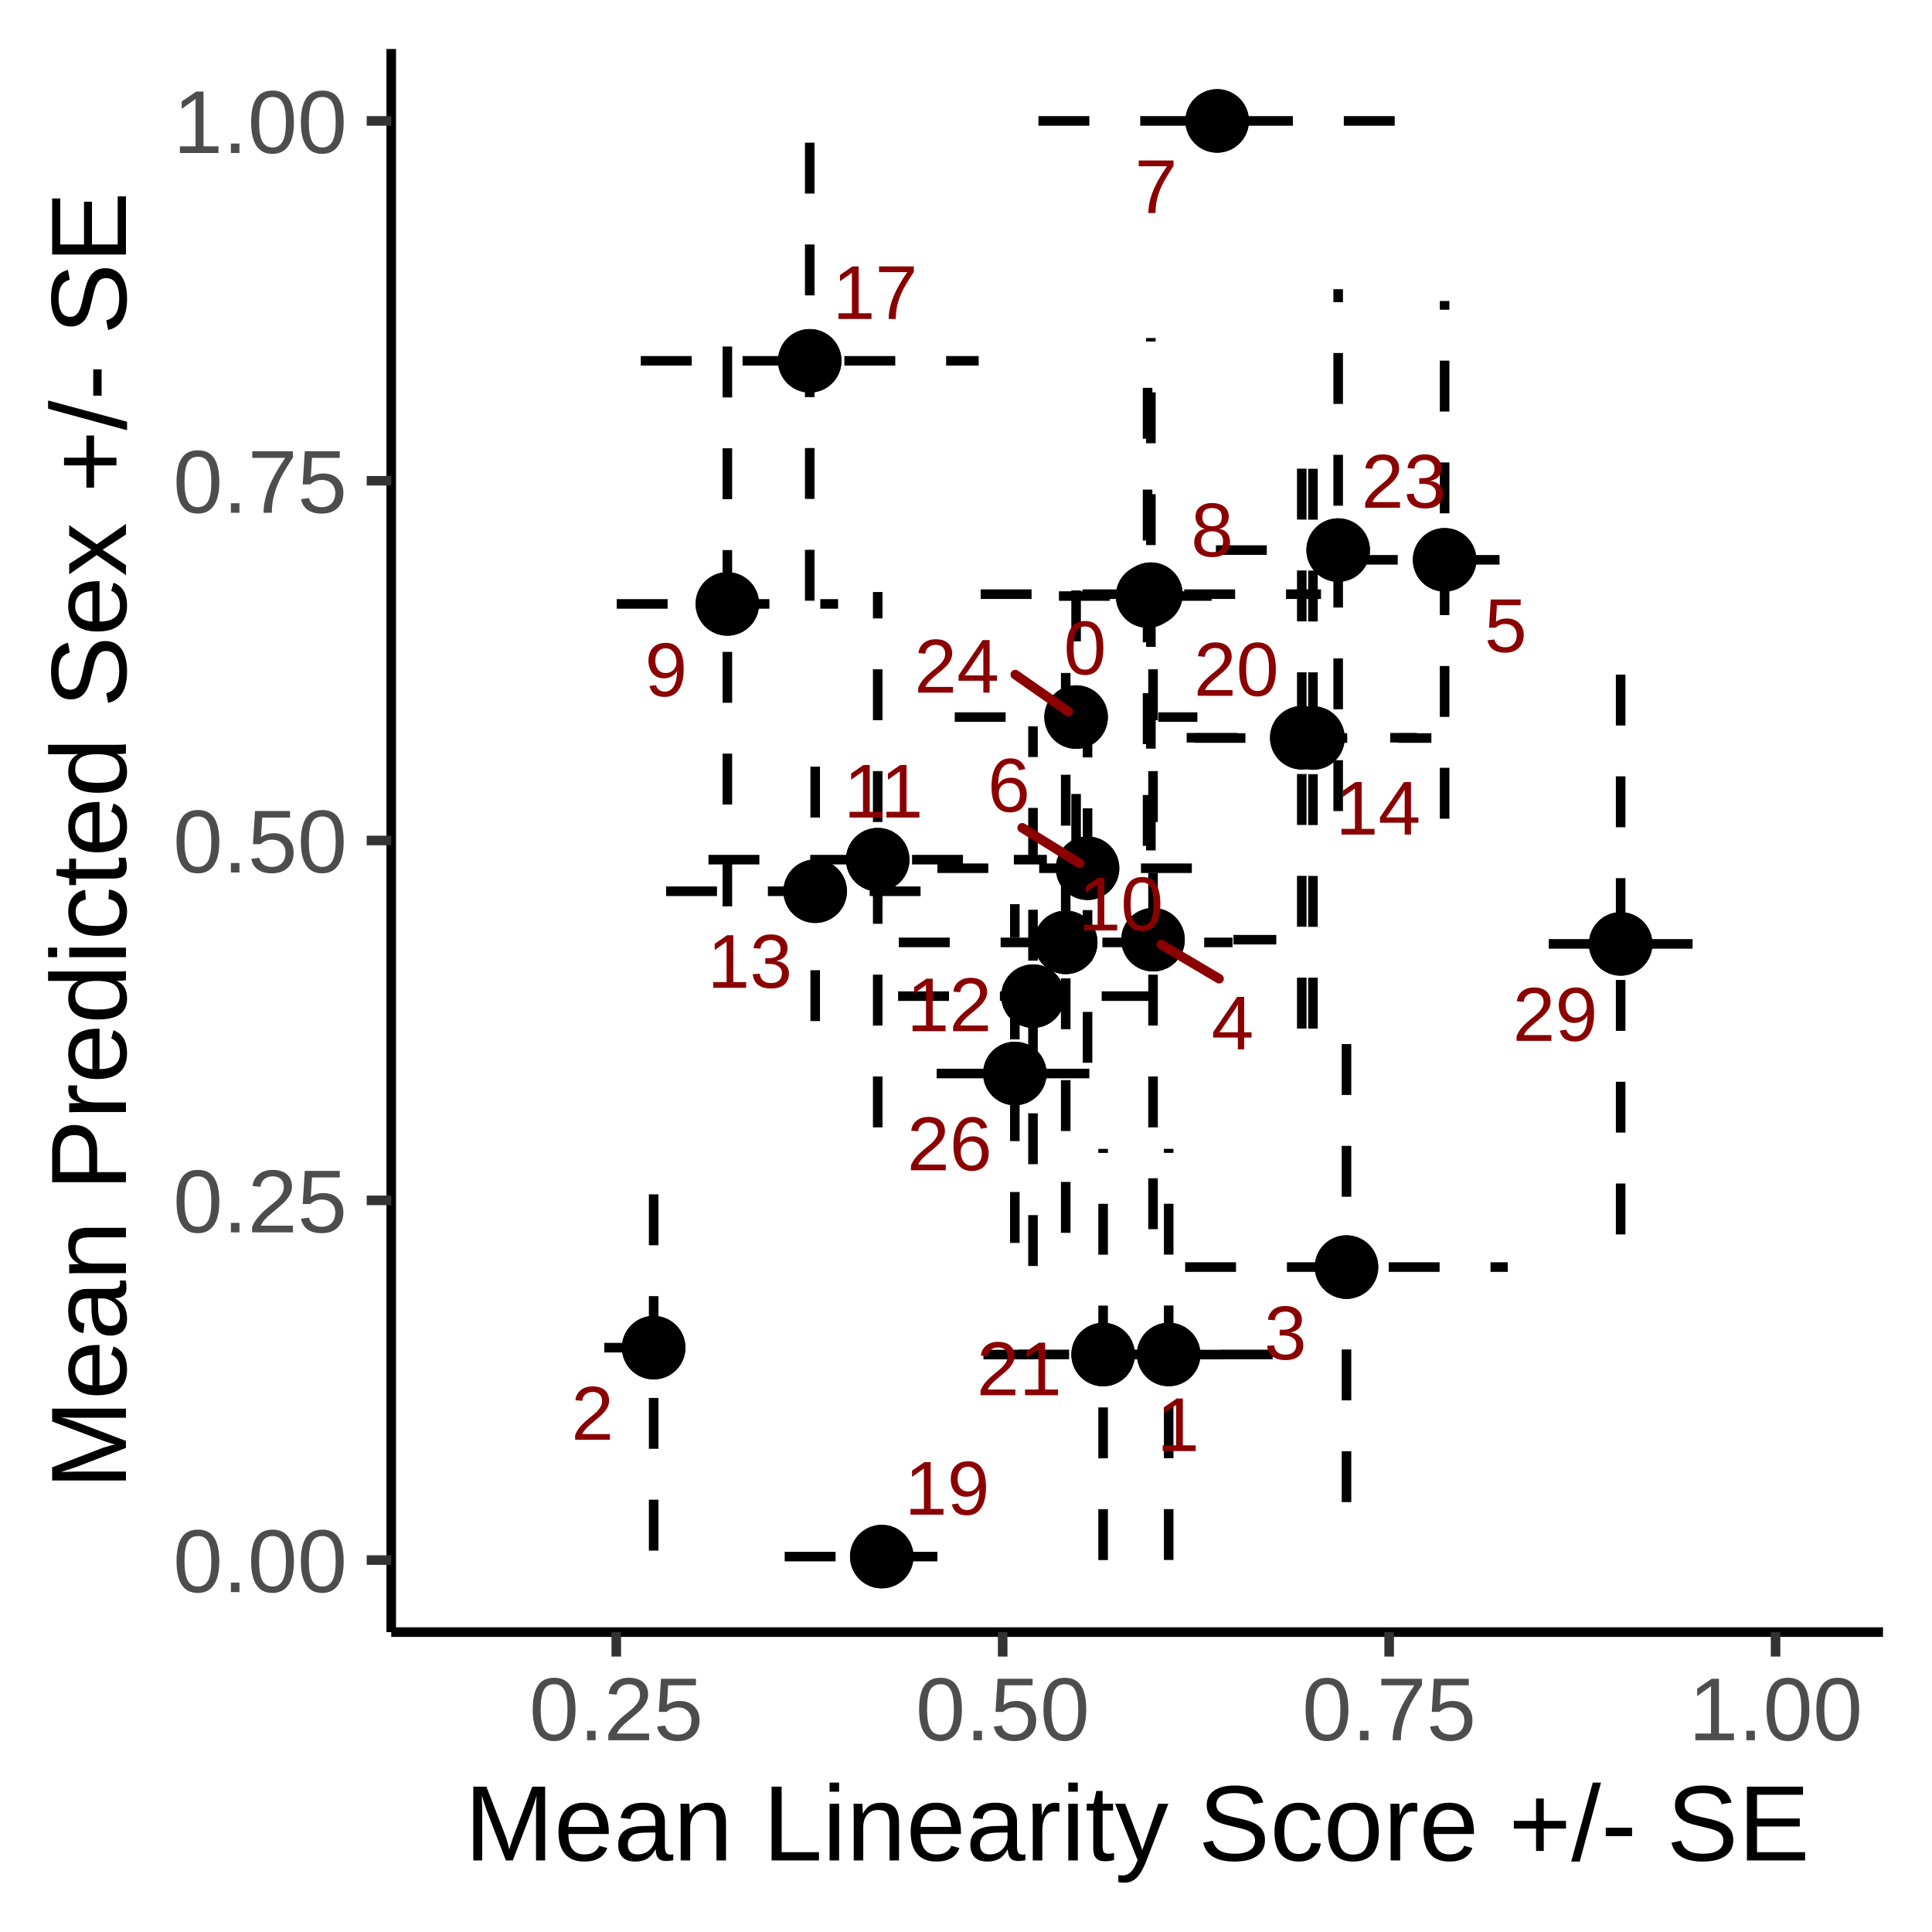
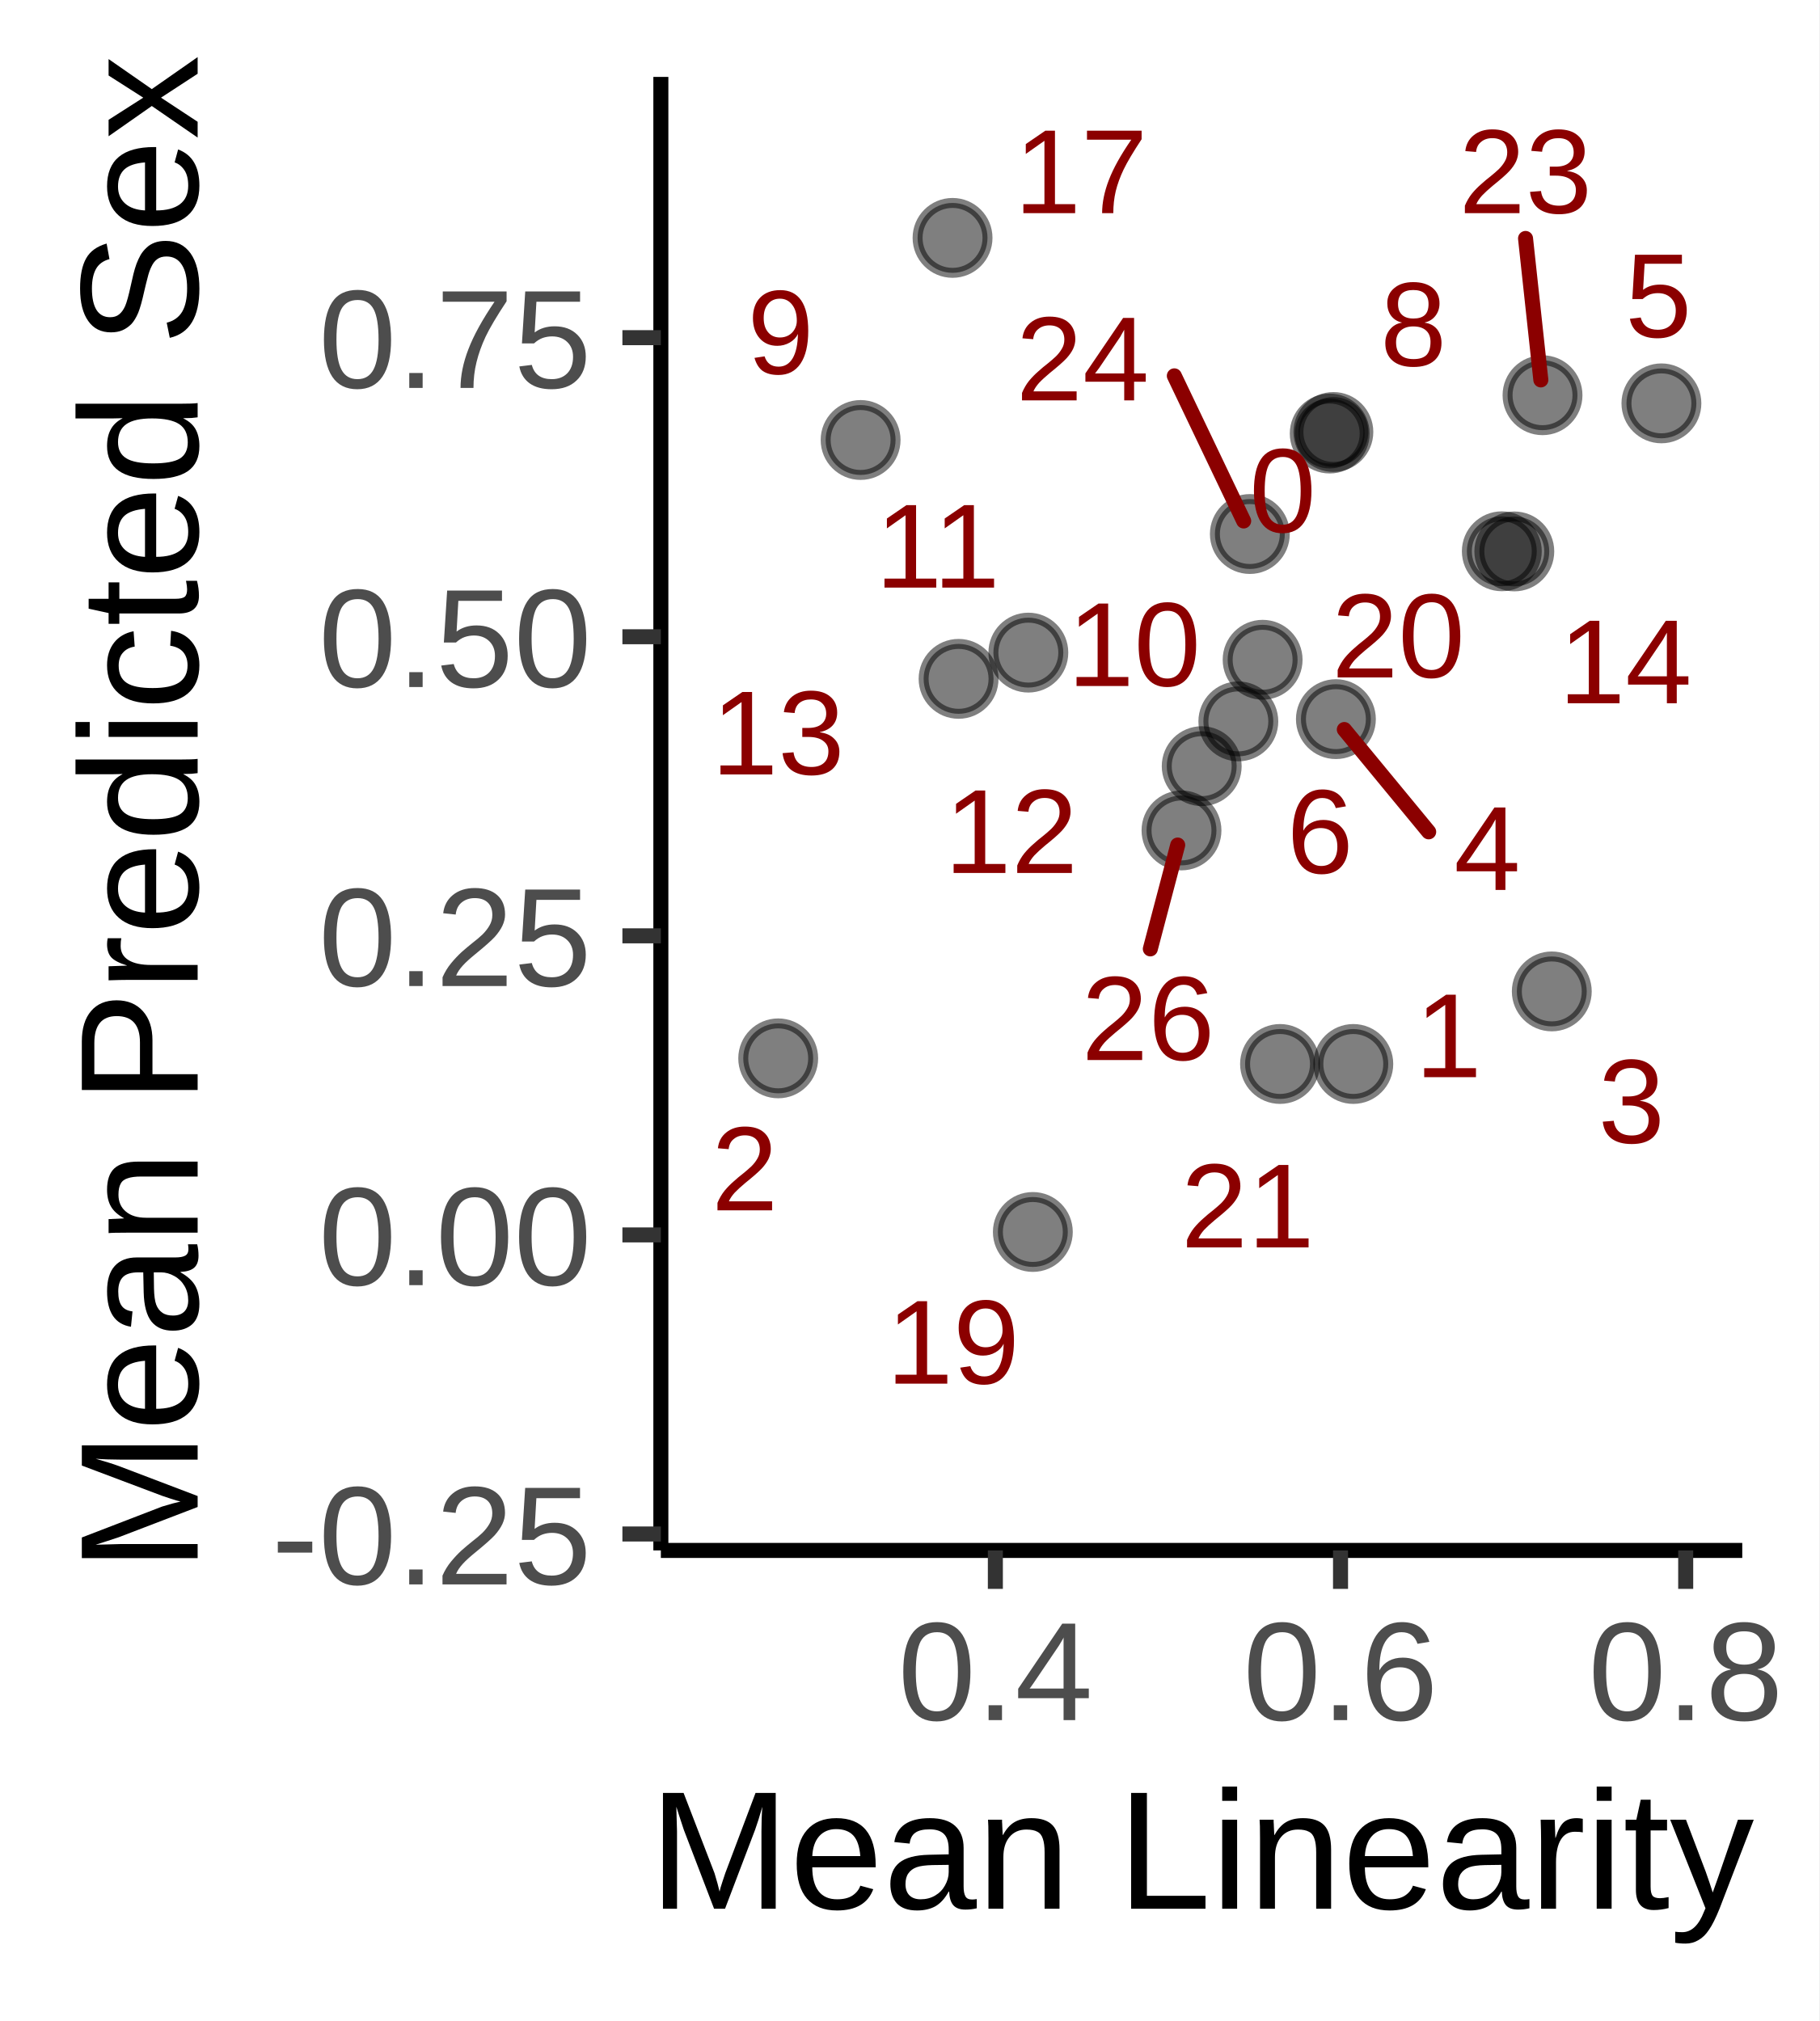
- <svg xmlns="http://www.w3.org/2000/svg" class="svglite" width="216.00pt" height="216.00pt" viewBox="0 0 216.00 216.00">
+ <svg xmlns="http://www.w3.org/2000/svg" class="svglite" width="129.60pt" height="144.00pt" viewBox="0 0 129.60 144.00">
  <defs>
    <style type="text/css">
    .svglite line, .svglite polyline, .svglite polygon, .svglite path, .svglite rect, .svglite circle {
      fill: none;
      stroke: #000000;
      stroke-linecap: round;
      stroke-linejoin: round;
      stroke-miterlimit: 10.00;
    }
    .svglite text {
      white-space: pre;
    }
  </style>
  </defs>
  <rect width="100%" height="100%" style="stroke: none; fill: #FFFFFF;" />
  <defs>
-     <clipPath id="cpMC4wMHwyMTYuMDB8MC4wMHwyMTYuMDA=">
-       <rect x="0.00" y="0.00" width="216.00" height="216.00" />
+     <clipPath id="cpMC4wMHwxMjkuNjB8MC4wMHwxNDQuMDA=">
+       <rect x="0.00" y="0.00" width="129.60" height="144.00" />
    </clipPath>
  </defs>
-   <g clip-path="url(#cpMC4wMHwyMTYuMDB8MC4wMHwyMTYuMDA=)">
-     <rect x="0.00" y="0.00" width="216.00" height="216.00" style="stroke-width: 1.07; stroke: #FFFFFF; fill: #FFFFFF;" />
+   <g clip-path="url(#cpMC4wMHwxMjkuNjB8MC4wMHwxNDQuMDA=)">
+     <rect x="0.00" y="0.00" width="129.60" height="144.00" style="stroke-width: 1.07; stroke: #FFFFFF; fill: #FFFFFF;" />
  </g>
  <defs>
-     <clipPath id="cpNDMuNzR8MjEwLjUyfDUuNDh8MTgyLjQ3">
-       <rect x="43.74" y="5.48" width="166.78" height="176.99" />
+     <clipPath id="cpNDcuMDh8MTI0LjEyfDUuNDh8MTEwLjQ3">
+       <rect x="47.08" y="5.48" width="77.04" height="104.99" />
    </clipPath>
  </defs>
-   <g clip-path="url(#cpNDMuNzR8MjEwLjUyfDUuNDh8MTgyLjQ3)">
-     <rect x="43.74" y="5.48" width="166.78" height="176.99" style="stroke-width: 1.07; stroke: none; fill: #FFFFFF;" />
-     <line x1="128.30" y1="94.57" x2="128.30" y2="38.72" style="stroke-width: 1.07; stroke-dasharray: 5.69,5.69; stroke-linecap: butt;" />
-     <line x1="130.66" y1="174.41" x2="130.66" y2="128.44" style="stroke-width: 1.07; stroke-dasharray: 5.69,5.69; stroke-linecap: butt;" />
-     <line x1="73.08" y1="173.36" x2="73.08" y2="127.97" style="stroke-width: 1.07; stroke-dasharray: 5.69,5.69; stroke-linecap: butt;" />
-     <line x1="150.54" y1="167.94" x2="150.54" y2="115.38" style="stroke-width: 1.07; stroke-dasharray: 5.69,5.69; stroke-linecap: butt;" />
-     <line x1="128.91" y1="137.42" x2="128.91" y2="72.70" style="stroke-width: 1.07; stroke-dasharray: 5.69,5.69; stroke-linecap: butt;" />
-     <line x1="161.51" y1="91.53" x2="161.51" y2="33.65" style="stroke-width: 1.07; stroke-dasharray: 5.69,5.69; stroke-linecap: butt;" />
-     <line x1="121.59" y1="118.82" x2="121.59" y2="75.33" style="stroke-width: 1.07; stroke-dasharray: 5.69,5.69; stroke-linecap: butt;" />
-     <line x1="136.08" y1="13.52" x2="136.08" y2="13.52" style="stroke-width: 1.07; stroke-dasharray: 5.69,5.69; stroke-linecap: butt;" />
-     <line x1="128.67" y1="95.08" x2="128.67" y2="37.79" style="stroke-width: 1.07; stroke-dasharray: 5.69,5.69; stroke-linecap: butt;" />
-     <line x1="81.32" y1="101.33" x2="81.32" y2="33.72" style="stroke-width: 1.07; stroke-dasharray: 5.69,5.69; stroke-linecap: butt;" />
-     <line x1="119.15" y1="137.83" x2="119.15" y2="72.89" style="stroke-width: 1.07; stroke-dasharray: 5.69,5.69; stroke-linecap: butt;" />
-     <line x1="98.13" y1="126.04" x2="98.13" y2="66.19" style="stroke-width: 1.07; stroke-dasharray: 5.69,5.69; stroke-linecap: butt;" />
-     <line x1="115.49" y1="141.54" x2="115.49" y2="81.20" style="stroke-width: 1.07; stroke-dasharray: 5.69,5.69; stroke-linecap: butt;" />
-     <line x1="91.14" y1="114.16" x2="91.14" y2="85.12" style="stroke-width: 1.07; stroke-dasharray: 5.69,5.69; stroke-linecap: butt;" />
-     <line x1="146.79" y1="115.00" x2="146.79" y2="50.01" style="stroke-width: 1.07; stroke-dasharray: 5.69,5.69; stroke-linecap: butt;" />
-     <line x1="90.53" y1="67.16" x2="90.53" y2="13.52" style="stroke-width: 1.07; stroke-dasharray: 5.69,5.69; stroke-linecap: butt;" />
-     <line x1="98.58" y1="174.22" x2="98.58" y2="173.83" style="stroke-width: 1.07; stroke-dasharray: 5.69,5.69; stroke-linecap: butt;" />
-     <line x1="145.54" y1="114.99" x2="145.54" y2="49.97" style="stroke-width: 1.07; stroke-dasharray: 5.69,5.69; stroke-linecap: butt;" />
-     <line x1="123.33" y1="174.42" x2="123.33" y2="128.45" style="stroke-width: 1.07; stroke-dasharray: 5.69,5.69; stroke-linecap: butt;" />
-     <line x1="149.61" y1="90.68" x2="149.61" y2="32.33" style="stroke-width: 1.07; stroke-dasharray: 5.69,5.69; stroke-linecap: butt;" />
-     <line x1="120.31" y1="94.46" x2="120.31" y2="65.88" style="stroke-width: 1.07; stroke-dasharray: 5.69,5.69; stroke-linecap: butt;" />
-     <line x1="113.46" y1="138.96" x2="113.46" y2="101.09" style="stroke-width: 1.07; stroke-dasharray: 5.69,5.69; stroke-linecap: butt;" />
-     <line x1="181.19" y1="138.01" x2="181.19" y2="73.06" style="stroke-width: 1.07; stroke-dasharray: 5.69,5.69; stroke-linecap: butt;" />
-     <circle cx="128.30" cy="66.64" r="2.84" style="stroke-width: 1.42; fill: #000000;" />
-     <circle cx="130.66" cy="151.43" r="2.84" style="stroke-width: 1.42; fill: #000000;" />
-     <circle cx="73.08" cy="150.67" r="2.84" style="stroke-width: 1.42; fill: #000000;" />
-     <circle cx="150.54" cy="141.66" r="2.84" style="stroke-width: 1.42; fill: #000000;" />
-     <circle cx="128.91" cy="105.06" r="2.84" style="stroke-width: 1.42; fill: #000000;" />
-     <circle cx="161.51" cy="62.59" r="2.84" style="stroke-width: 1.42; fill: #000000;" />
-     <circle cx="121.59" cy="97.07" r="2.84" style="stroke-width: 1.42; fill: #000000;" />
-     <circle cx="136.08" cy="13.52" r="2.84" style="stroke-width: 1.42; fill: #000000;" />
-     <circle cx="128.67" cy="66.43" r="2.84" style="stroke-width: 1.42; fill: #000000;" />
-     <circle cx="81.32" cy="67.52" r="2.84" style="stroke-width: 1.42; fill: #000000;" />
-     <circle cx="119.15" cy="105.36" r="2.84" style="stroke-width: 1.42; fill: #000000;" />
-     <circle cx="98.13" cy="96.11" r="2.84" style="stroke-width: 1.42; fill: #000000;" />
-     <circle cx="115.49" cy="111.37" r="2.84" style="stroke-width: 1.42; fill: #000000;" />
-     <circle cx="91.14" cy="99.64" r="2.84" style="stroke-width: 1.42; fill: #000000;" />
-     <circle cx="146.79" cy="82.51" r="2.84" style="stroke-width: 1.42; fill: #000000;" />
-     <circle cx="90.53" cy="40.34" r="2.84" style="stroke-width: 1.42; fill: #000000;" />
-     <circle cx="98.58" cy="174.03" r="2.84" style="stroke-width: 1.42; fill: #000000;" />
-     <circle cx="145.54" cy="82.48" r="2.84" style="stroke-width: 1.42; fill: #000000;" />
-     <circle cx="123.33" cy="151.44" r="2.84" style="stroke-width: 1.42; fill: #000000;" />
-     <circle cx="149.61" cy="61.50" r="2.84" style="stroke-width: 1.42; fill: #000000;" />
-     <circle cx="120.31" cy="80.17" r="2.84" style="stroke-width: 1.42; fill: #000000;" />
-     <circle cx="113.46" cy="120.02" r="2.84" style="stroke-width: 1.42; fill: #000000;" />
-     <circle cx="181.19" cy="105.53" r="2.84" style="stroke-width: 1.42; fill: #000000;" />
-     <line x1="118.39" y1="66.64" x2="138.22" y2="66.64" style="stroke-width: 1.07; stroke-dasharray: 5.69,5.69; stroke-linecap: butt;" />
-     <line x1="113.84" y1="151.43" x2="147.48" y2="151.43" style="stroke-width: 1.07; stroke-dasharray: 5.69,5.69; stroke-linecap: butt;" />
-     <line x1="67.56" y1="150.67" x2="78.60" y2="150.67" style="stroke-width: 1.07; stroke-dasharray: 5.69,5.69; stroke-linecap: butt;" />
-     <line x1="132.50" y1="141.66" x2="168.57" y2="141.66" style="stroke-width: 1.07; stroke-dasharray: 5.69,5.69; stroke-linecap: butt;" />
-     <line x1="115.14" y1="105.06" x2="142.69" y2="105.06" style="stroke-width: 1.07; stroke-dasharray: 5.69,5.69; stroke-linecap: butt;" />
-     <line x1="150.58" y1="62.59" x2="172.44" y2="62.59" style="stroke-width: 1.07; stroke-dasharray: 5.69,5.69; stroke-linecap: butt;" />
-     <line x1="104.80" y1="97.07" x2="138.37" y2="97.07" style="stroke-width: 1.07; stroke-dasharray: 5.69,5.69; stroke-linecap: butt;" />
-     <line x1="116.10" y1="13.52" x2="156.05" y2="13.52" style="stroke-width: 1.07; stroke-dasharray: 5.69,5.69; stroke-linecap: butt;" />
-     <line x1="109.64" y1="66.43" x2="147.69" y2="66.43" style="stroke-width: 1.07; stroke-dasharray: 5.69,5.69; stroke-linecap: butt;" />
-     <line x1="68.95" y1="67.52" x2="93.70" y2="67.52" style="stroke-width: 1.07; stroke-dasharray: 5.69,5.69; stroke-linecap: butt;" />
-     <line x1="100.49" y1="105.36" x2="137.80" y2="105.36" style="stroke-width: 1.07; stroke-dasharray: 5.69,5.69; stroke-linecap: butt;" />
-     <line x1="79.21" y1="96.11" x2="117.04" y2="96.11" style="stroke-width: 1.07; stroke-dasharray: 5.69,5.69; stroke-linecap: butt;" />
-     <line x1="100.41" y1="111.37" x2="130.57" y2="111.37" style="stroke-width: 1.07; stroke-dasharray: 5.69,5.69; stroke-linecap: butt;" />
-     <line x1="74.47" y1="99.64" x2="107.81" y2="99.64" style="stroke-width: 1.07; stroke-dasharray: 5.69,5.69; stroke-linecap: butt;" />
-     <line x1="133.55" y1="82.51" x2="160.03" y2="82.51" style="stroke-width: 1.07; stroke-dasharray: 5.69,5.69; stroke-linecap: butt;" />
-     <line x1="71.64" y1="40.34" x2="109.42" y2="40.34" style="stroke-width: 1.07; stroke-dasharray: 5.69,5.69; stroke-linecap: butt;" />
-     <line x1="87.73" y1="174.03" x2="109.42" y2="174.03" style="stroke-width: 1.07; stroke-dasharray: 5.69,5.69; stroke-linecap: butt;" />
-     <line x1="132.67" y1="82.48" x2="158.41" y2="82.48" style="stroke-width: 1.07; stroke-dasharray: 5.69,5.69; stroke-linecap: butt;" />
-     <line x1="109.95" y1="151.44" x2="136.71" y2="151.44" style="stroke-width: 1.07; stroke-dasharray: 5.69,5.69; stroke-linecap: butt;" />
-     <line x1="135.94" y1="61.50" x2="163.28" y2="61.50" style="stroke-width: 1.07; stroke-dasharray: 5.69,5.69; stroke-linecap: butt;" />
-     <line x1="106.74" y1="80.17" x2="133.87" y2="80.17" style="stroke-width: 1.07; stroke-dasharray: 5.69,5.69; stroke-linecap: butt;" />
-     <line x1="104.72" y1="120.02" x2="122.20" y2="120.02" style="stroke-width: 1.07; stroke-dasharray: 5.69,5.69; stroke-linecap: butt;" />
-     <line x1="173.15" y1="105.53" x2="189.23" y2="105.53" style="stroke-width: 1.07; stroke-dasharray: 5.69,5.69; stroke-linecap: butt;" />
-     <circle cx="128.30" cy="66.64" r="2.84" style="stroke-width: 1.42; fill: #000000;" />
-     <circle cx="130.66" cy="151.43" r="2.84" style="stroke-width: 1.42; fill: #000000;" />
-     <circle cx="73.08" cy="150.67" r="2.84" style="stroke-width: 1.42; fill: #000000;" />
-     <circle cx="150.54" cy="141.66" r="2.84" style="stroke-width: 1.42; fill: #000000;" />
-     <circle cx="128.91" cy="105.06" r="2.84" style="stroke-width: 1.42; fill: #000000;" />
-     <circle cx="161.51" cy="62.59" r="2.84" style="stroke-width: 1.42; fill: #000000;" />
-     <circle cx="121.59" cy="97.07" r="2.84" style="stroke-width: 1.42; fill: #000000;" />
-     <circle cx="136.08" cy="13.52" r="2.84" style="stroke-width: 1.42; fill: #000000;" />
-     <circle cx="128.67" cy="66.43" r="2.84" style="stroke-width: 1.42; fill: #000000;" />
-     <circle cx="81.32" cy="67.52" r="2.84" style="stroke-width: 1.42; fill: #000000;" />
-     <circle cx="119.15" cy="105.36" r="2.84" style="stroke-width: 1.42; fill: #000000;" />
-     <circle cx="98.13" cy="96.11" r="2.84" style="stroke-width: 1.42; fill: #000000;" />
-     <circle cx="115.49" cy="111.37" r="2.84" style="stroke-width: 1.42; fill: #000000;" />
-     <circle cx="91.14" cy="99.64" r="2.84" style="stroke-width: 1.42; fill: #000000;" />
-     <circle cx="146.79" cy="82.51" r="2.84" style="stroke-width: 1.42; fill: #000000;" />
-     <circle cx="90.53" cy="40.34" r="2.84" style="stroke-width: 1.42; fill: #000000;" />
-     <circle cx="98.58" cy="174.03" r="2.84" style="stroke-width: 1.42; fill: #000000;" />
-     <circle cx="145.54" cy="82.48" r="2.84" style="stroke-width: 1.42; fill: #000000;" />
-     <circle cx="123.33" cy="151.44" r="2.84" style="stroke-width: 1.42; fill: #000000;" />
-     <circle cx="149.61" cy="61.50" r="2.84" style="stroke-width: 1.42; fill: #000000;" />
-     <circle cx="120.31" cy="80.17" r="2.84" style="stroke-width: 1.42; fill: #000000;" />
-     <circle cx="113.46" cy="120.02" r="2.84" style="stroke-width: 1.42; fill: #000000;" />
-     <circle cx="181.19" cy="105.53" r="2.84" style="stroke-width: 1.42; fill: #000000;" />
-     <line x1="136.29" y1="109.42" x2="129.83" y2="105.60" style="stroke-width: 1.07; stroke: #8B0000;" />
-     <line x1="114.28" y1="92.55" x2="120.69" y2="96.52" style="stroke-width: 1.07; stroke: #8B0000;" />
-     <line x1="113.51" y1="75.42" x2="119.44" y2="79.56" style="stroke-width: 1.07; stroke: #8B0000;" />
-     <text x="121.31" y="75.40" text-anchor="middle" style="font-size: 8.54px;fill: #8B0000; font-family: &quot;Arial&quot;;" textLength="4.74px" lengthAdjust="spacingAndGlyphs">0</text>
-     <text x="131.71" y="162.23" text-anchor="middle" style="font-size: 8.54px;fill: #8B0000; font-family: &quot;Arial&quot;;" textLength="4.74px" lengthAdjust="spacingAndGlyphs">1</text>
-     <text x="66.24" y="160.97" text-anchor="middle" style="font-size: 8.54px;fill: #8B0000; font-family: &quot;Arial&quot;;" textLength="4.74px" lengthAdjust="spacingAndGlyphs">2</text>
-     <text x="143.71" y="151.98" text-anchor="middle" style="font-size: 8.54px;fill: #8B0000; font-family: &quot;Arial&quot;;" textLength="4.74px" lengthAdjust="spacingAndGlyphs">3</text>
-     <text x="137.80" y="117.33" text-anchor="middle" style="font-size: 8.54px;fill: #8B0000; font-family: &quot;Arial&quot;;" textLength="4.74px" lengthAdjust="spacingAndGlyphs">4</text>
-     <text x="168.34" y="72.90" text-anchor="middle" style="font-size: 8.54px;fill: #8B0000; font-family: &quot;Arial&quot;;" textLength="4.74px" lengthAdjust="spacingAndGlyphs">5</text>
-     <text x="112.79" y="90.75" text-anchor="middle" style="font-size: 8.54px;fill: #8B0000; font-family: &quot;Arial&quot;;" textLength="4.74px" lengthAdjust="spacingAndGlyphs">6</text>
-     <text x="129.25" y="23.82" text-anchor="middle" style="font-size: 8.54px;fill: #8B0000; font-family: &quot;Arial&quot;;" textLength="4.74px" lengthAdjust="spacingAndGlyphs">7</text>
-     <text x="135.52" y="62.21" text-anchor="middle" style="font-size: 8.54px;fill: #8B0000; font-family: &quot;Arial&quot;;" textLength="4.74px" lengthAdjust="spacingAndGlyphs">8</text>
-     <text x="74.47" y="77.84" text-anchor="middle" style="font-size: 8.54px;fill: #8B0000; font-family: &quot;Arial&quot;;" textLength="4.74px" lengthAdjust="spacingAndGlyphs">9</text>
-     <text x="125.31" y="104.02" text-anchor="middle" style="font-size: 8.54px;fill: #8B0000; font-family: &quot;Arial&quot;;" textLength="9.49px" lengthAdjust="spacingAndGlyphs">10</text>
-     <text x="98.76" y="91.40" text-anchor="middle" style="font-size: 8.54px;fill: #8B0000; font-family: &quot;Arial&quot;;" textLength="8.86px" lengthAdjust="spacingAndGlyphs">11</text>
-     <text x="106.12" y="115.29" text-anchor="middle" style="font-size: 8.54px;fill: #8B0000; font-family: &quot;Arial&quot;;" textLength="9.49px" lengthAdjust="spacingAndGlyphs">12</text>
-     <text x="83.83" y="110.44" text-anchor="middle" style="font-size: 8.54px;fill: #8B0000; font-family: &quot;Arial&quot;;" textLength="9.49px" lengthAdjust="spacingAndGlyphs">13</text>
-     <text x="154.08" y="93.31" text-anchor="middle" style="font-size: 8.54px;fill: #8B0000; font-family: &quot;Arial&quot;;" textLength="9.49px" lengthAdjust="spacingAndGlyphs">14</text>
-     <text x="97.84" y="35.66" text-anchor="middle" style="font-size: 8.54px;fill: #8B0000; font-family: &quot;Arial&quot;;" textLength="9.49px" lengthAdjust="spacingAndGlyphs">17</text>
-     <text x="105.89" y="169.34" text-anchor="middle" style="font-size: 8.54px;fill: #8B0000; font-family: &quot;Arial&quot;;" textLength="9.49px" lengthAdjust="spacingAndGlyphs">19</text>
-     <text x="138.22" y="77.79" text-anchor="middle" style="font-size: 8.54px;fill: #8B0000; font-family: &quot;Arial&quot;;" textLength="9.49px" lengthAdjust="spacingAndGlyphs">20</text>
-     <text x="113.94" y="155.99" text-anchor="middle" style="font-size: 8.54px;fill: #8B0000; font-family: &quot;Arial&quot;;" textLength="9.49px" lengthAdjust="spacingAndGlyphs">21</text>
-     <text x="156.94" y="56.77" text-anchor="middle" style="font-size: 8.54px;fill: #8B0000; font-family: &quot;Arial&quot;;" textLength="9.49px" lengthAdjust="spacingAndGlyphs">23</text>
-     <text x="106.97" y="77.44" text-anchor="middle" style="font-size: 8.54px;fill: #8B0000; font-family: &quot;Arial&quot;;" textLength="9.49px" lengthAdjust="spacingAndGlyphs">24</text>
-     <text x="106.16" y="130.84" text-anchor="middle" style="font-size: 8.54px;fill: #8B0000; font-family: &quot;Arial&quot;;" textLength="9.49px" lengthAdjust="spacingAndGlyphs">26</text>
-     <text x="173.87" y="116.37" text-anchor="middle" style="font-size: 8.54px;fill: #8B0000; font-family: &quot;Arial&quot;;" textLength="9.49px" lengthAdjust="spacingAndGlyphs">29</text>
+   <g clip-path="url(#cpNDcuMDh8MTI0LjEyfDUuNDh8MTEwLjQ3)">
+     <rect x="47.08" y="5.48" width="77.04" height="104.99" style="stroke-width: 1.07; stroke: none; fill: #FFFFFF;" />
+     <circle cx="94.73" cy="30.89" r="2.49" style="stroke-width: 0.71; stroke: #000000; stroke-opacity: 0.50; fill: #000000; fill-opacity: 0.50;" />
+     <circle cx="96.41" cy="75.81" r="2.49" style="stroke-width: 0.71; stroke: #000000; stroke-opacity: 0.50; fill: #000000; fill-opacity: 0.50;" />
+     <circle cx="55.44" cy="75.41" r="2.49" style="stroke-width: 0.71; stroke: #000000; stroke-opacity: 0.50; fill: #000000; fill-opacity: 0.50;" />
+     <circle cx="110.55" cy="70.64" r="2.49" style="stroke-width: 0.71; stroke: #000000; stroke-opacity: 0.50; fill: #000000; fill-opacity: 0.50;" />
+     <circle cx="95.17" cy="51.24" r="2.49" style="stroke-width: 0.71; stroke: #000000; stroke-opacity: 0.50; fill: #000000; fill-opacity: 0.50;" />
+     <circle cx="118.36" cy="28.74" r="2.49" style="stroke-width: 0.71; stroke: #000000; stroke-opacity: 0.50; fill: #000000; fill-opacity: 0.50;" />
+     <circle cx="89.95" cy="47.01" r="2.49" style="stroke-width: 0.71; stroke: #000000; stroke-opacity: 0.50; fill: #000000; fill-opacity: 0.50;" />
+     <circle cx="94.99" cy="30.78" r="2.49" style="stroke-width: 0.71; stroke: #000000; stroke-opacity: 0.50; fill: #000000; fill-opacity: 0.50;" />
+     <circle cx="61.31" cy="31.35" r="2.49" style="stroke-width: 0.71; stroke: #000000; stroke-opacity: 0.50; fill: #000000; fill-opacity: 0.50;" />
+     <circle cx="88.22" cy="51.40" r="2.49" style="stroke-width: 0.71; stroke: #000000; stroke-opacity: 0.50; fill: #000000; fill-opacity: 0.50;" />
+     <circle cx="73.26" cy="46.50" r="2.49" style="stroke-width: 0.71; stroke: #000000; stroke-opacity: 0.50; fill: #000000; fill-opacity: 0.50;" />
+     <circle cx="85.61" cy="54.59" r="2.49" style="stroke-width: 0.71; stroke: #000000; stroke-opacity: 0.50; fill: #000000; fill-opacity: 0.50;" />
+     <circle cx="68.29" cy="48.37" r="2.49" style="stroke-width: 0.71; stroke: #000000; stroke-opacity: 0.50; fill: #000000; fill-opacity: 0.50;" />
+     <circle cx="107.88" cy="39.29" r="2.49" style="stroke-width: 0.71; stroke: #000000; stroke-opacity: 0.50; fill: #000000; fill-opacity: 0.50;" />
+     <circle cx="67.86" cy="16.95" r="2.49" style="stroke-width: 0.71; stroke: #000000; stroke-opacity: 0.50; fill: #000000; fill-opacity: 0.50;" />
+     <circle cx="73.58" cy="87.78" r="2.49" style="stroke-width: 0.71; stroke: #000000; stroke-opacity: 0.50; fill: #000000; fill-opacity: 0.50;" />
+     <circle cx="106.99" cy="39.28" r="2.49" style="stroke-width: 0.71; stroke: #000000; stroke-opacity: 0.50; fill: #000000; fill-opacity: 0.50;" />
+     <circle cx="91.19" cy="75.81" r="2.49" style="stroke-width: 0.71; stroke: #000000; stroke-opacity: 0.50; fill: #000000; fill-opacity: 0.50;" />
+     <circle cx="109.89" cy="28.16" r="2.49" style="stroke-width: 0.71; stroke: #000000; stroke-opacity: 0.50; fill: #000000; fill-opacity: 0.50;" />
+     <circle cx="89.04" cy="38.05" r="2.49" style="stroke-width: 0.71; stroke: #000000; stroke-opacity: 0.50; fill: #000000; fill-opacity: 0.50;" />
+     <circle cx="84.17" cy="59.17" r="2.49" style="stroke-width: 0.71; stroke: #000000; stroke-opacity: 0.50; fill: #000000; fill-opacity: 0.50;" />
+     <line x1="101.78" y1="59.27" x2="95.77" y2="51.98" style="stroke-width: 1.07; stroke: #8B0000;" />
+     <line x1="108.68" y1="16.99" x2="109.77" y2="27.07" style="stroke-width: 1.07; stroke: #8B0000;" />
+     <line x1="83.66" y1="26.78" x2="88.60" y2="37.12" style="stroke-width: 1.07; stroke: #8B0000;" />
+     <line x1="81.95" y1="67.61" x2="83.90" y2="60.21" style="stroke-width: 1.07; stroke: #8B0000;" />
+     <text x="91.38" y="37.92" text-anchor="middle" style="font-size: 8.54px;fill: #8B0000; font-family: &quot;Arial&quot;;" textLength="4.74px" lengthAdjust="spacingAndGlyphs">0</text>
+     <text x="103.18" y="76.75" text-anchor="middle" style="font-size: 8.54px;fill: #8B0000; font-family: &quot;Arial&quot;;" textLength="4.74px" lengthAdjust="spacingAndGlyphs">1</text>
+     <text x="53.05" y="86.24" text-anchor="middle" style="font-size: 8.54px;fill: #8B0000; font-family: &quot;Arial&quot;;" textLength="4.74px" lengthAdjust="spacingAndGlyphs">2</text>
+     <text x="116.23" y="81.44" text-anchor="middle" style="font-size: 8.54px;fill: #8B0000; font-family: &quot;Arial&quot;;" textLength="4.74px" lengthAdjust="spacingAndGlyphs">3</text>
+     <text x="105.95" y="63.41" text-anchor="middle" style="font-size: 8.54px;fill: #8B0000; font-family: &quot;Arial&quot;;" textLength="4.74px" lengthAdjust="spacingAndGlyphs">4</text>
+     <text x="118.15" y="24.03" text-anchor="middle" style="font-size: 8.54px;fill: #8B0000; font-family: &quot;Arial&quot;;" textLength="4.74px" lengthAdjust="spacingAndGlyphs">5</text>
+     <text x="94.04" y="62.22" text-anchor="middle" style="font-size: 8.54px;fill: #8B0000; font-family: &quot;Arial&quot;;" textLength="4.74px" lengthAdjust="spacingAndGlyphs">6</text>
+     <text x="100.69" y="26.07" text-anchor="middle" style="font-size: 8.54px;fill: #8B0000; font-family: &quot;Arial&quot;;" textLength="4.74px" lengthAdjust="spacingAndGlyphs">8</text>
+     <text x="55.61" y="26.64" text-anchor="middle" style="font-size: 8.54px;fill: #8B0000; font-family: &quot;Arial&quot;;" textLength="4.74px" lengthAdjust="spacingAndGlyphs">9</text>
+     <text x="80.79" y="48.88" text-anchor="middle" style="font-size: 8.54px;fill: #8B0000; font-family: &quot;Arial&quot;;" textLength="9.49px" lengthAdjust="spacingAndGlyphs">10</text>
+     <text x="66.79" y="41.87" text-anchor="middle" style="font-size: 8.54px;fill: #8B0000; font-family: &quot;Arial&quot;;" textLength="8.86px" lengthAdjust="spacingAndGlyphs">11</text>
+     <text x="72.03" y="62.20" text-anchor="middle" style="font-size: 8.54px;fill: #8B0000; font-family: &quot;Arial&quot;;" textLength="9.49px" lengthAdjust="spacingAndGlyphs">12</text>
+     <text x="55.42" y="55.18" text-anchor="middle" style="font-size: 8.54px;fill: #8B0000; font-family: &quot;Arial&quot;;" textLength="9.49px" lengthAdjust="spacingAndGlyphs">13</text>
+     <text x="115.78" y="50.11" text-anchor="middle" style="font-size: 8.54px;fill: #8B0000; font-family: &quot;Arial&quot;;" textLength="9.49px" lengthAdjust="spacingAndGlyphs">14</text>
+     <text x="77.00" y="15.19" text-anchor="middle" style="font-size: 8.54px;fill: #8B0000; font-family: &quot;Arial&quot;;" textLength="9.49px" lengthAdjust="spacingAndGlyphs">17</text>
+     <text x="67.89" y="98.59" text-anchor="middle" style="font-size: 8.54px;fill: #8B0000; font-family: &quot;Arial&quot;;" textLength="9.49px" lengthAdjust="spacingAndGlyphs">19</text>
+     <text x="99.61" y="48.27" text-anchor="middle" style="font-size: 8.54px;fill: #8B0000; font-family: &quot;Arial&quot;;" textLength="9.49px" lengthAdjust="spacingAndGlyphs">20</text>
+     <text x="88.88" y="88.88" text-anchor="middle" style="font-size: 8.54px;fill: #8B0000; font-family: &quot;Arial&quot;;" textLength="9.49px" lengthAdjust="spacingAndGlyphs">21</text>
+     <text x="108.67" y="15.19" text-anchor="middle" style="font-size: 8.54px;fill: #8B0000; font-family: &quot;Arial&quot;;" textLength="9.49px" lengthAdjust="spacingAndGlyphs">23</text>
+     <text x="77.12" y="28.53" text-anchor="middle" style="font-size: 8.54px;fill: #8B0000; font-family: &quot;Arial&quot;;" textLength="9.49px" lengthAdjust="spacingAndGlyphs">24</text>
+     <text x="81.79" y="75.53" text-anchor="middle" style="font-size: 8.54px;fill: #8B0000; font-family: &quot;Arial&quot;;" textLength="9.49px" lengthAdjust="spacingAndGlyphs">26</text>
  </g>
-   <g clip-path="url(#cpMC4wMHwyMTYuMDB8MC4wMHwyMTYuMDA=)">
-     <polyline points="43.74,182.47 43.74,5.48 " style="stroke-width: 1.07; stroke-linecap: butt;" />
-     <text x="38.81" y="178.00" text-anchor="end" style="font-size: 10.00px;fill: #4D4D4D; font-family: &quot;Arial&quot;;" textLength="19.48px" lengthAdjust="spacingAndGlyphs">0.00</text>
-     <text x="38.81" y="137.78" text-anchor="end" style="font-size: 10.00px;fill: #4D4D4D; font-family: &quot;Arial&quot;;" textLength="19.48px" lengthAdjust="spacingAndGlyphs">0.25</text>
-     <text x="38.81" y="97.55" text-anchor="end" style="font-size: 10.00px;fill: #4D4D4D; font-family: &quot;Arial&quot;;" textLength="19.48px" lengthAdjust="spacingAndGlyphs">0.50</text>
-     <text x="38.81" y="57.33" text-anchor="end" style="font-size: 10.00px;fill: #4D4D4D; font-family: &quot;Arial&quot;;" textLength="19.48px" lengthAdjust="spacingAndGlyphs">0.75</text>
-     <text x="38.81" y="17.11" text-anchor="end" style="font-size: 10.00px;fill: #4D4D4D; font-family: &quot;Arial&quot;;" textLength="19.48px" lengthAdjust="spacingAndGlyphs">1.00</text>
-     <polyline points="41.00,174.42 43.74,174.42 " style="stroke-width: 1.07; stroke: #333333; stroke-linecap: butt;" />
-     <polyline points="41.00,134.20 43.74,134.20 " style="stroke-width: 1.07; stroke: #333333; stroke-linecap: butt;" />
-     <polyline points="41.00,93.97 43.74,93.97 " style="stroke-width: 1.07; stroke: #333333; stroke-linecap: butt;" />
-     <polyline points="41.00,53.75 43.74,53.75 " style="stroke-width: 1.07; stroke: #333333; stroke-linecap: butt;" />
-     <polyline points="41.00,13.52 43.74,13.52 " style="stroke-width: 1.07; stroke: #333333; stroke-linecap: butt;" />
-     <polyline points="43.74,182.47 210.52,182.47 " style="stroke-width: 1.07; stroke-linecap: butt;" />
-     <polyline points="68.90,185.21 68.90,182.47 " style="stroke-width: 1.07; stroke: #333333; stroke-linecap: butt;" />
-     <polyline points="112.10,185.21 112.10,182.47 " style="stroke-width: 1.07; stroke: #333333; stroke-linecap: butt;" />
-     <polyline points="155.31,185.21 155.31,182.47 " style="stroke-width: 1.07; stroke: #333333; stroke-linecap: butt;" />
-     <polyline points="198.51,185.21 198.51,182.47 " style="stroke-width: 1.07; stroke: #333333; stroke-linecap: butt;" />
-     <text x="68.90" y="194.56" text-anchor="middle" style="font-size: 10.00px;fill: #4D4D4D; font-family: &quot;Arial&quot;;" textLength="19.48px" lengthAdjust="spacingAndGlyphs">0.25</text>
-     <text x="112.10" y="194.56" text-anchor="middle" style="font-size: 10.00px;fill: #4D4D4D; font-family: &quot;Arial&quot;;" textLength="19.48px" lengthAdjust="spacingAndGlyphs">0.50</text>
-     <text x="155.31" y="194.56" text-anchor="middle" style="font-size: 10.00px;fill: #4D4D4D; font-family: &quot;Arial&quot;;" textLength="19.48px" lengthAdjust="spacingAndGlyphs">0.75</text>
-     <text x="198.51" y="194.56" text-anchor="middle" style="font-size: 10.00px;fill: #4D4D4D; font-family: &quot;Arial&quot;;" textLength="19.48px" lengthAdjust="spacingAndGlyphs">1.00</text>
-     <text x="127.13" y="208.00" text-anchor="middle" style="font-size: 12.00px; font-family: &quot;Arial&quot;;" textLength="150.43px" lengthAdjust="spacingAndGlyphs">Mean Linearity Score +/- SE</text>
-     <text transform="translate(14.08,93.97) rotate(-90)" text-anchor="middle" style="font-size: 12.00px; font-family: &quot;Arial&quot;;" textLength="145.10px" lengthAdjust="spacingAndGlyphs">Mean Predicted Sex +/- SE</text>
+   <g clip-path="url(#cpMC4wMHwxMjkuNjB8MC4wMHwxNDQuMDA=)">
+     <polyline points="47.08,110.47 47.08,5.48 " style="stroke-width: 1.07; stroke-linecap: butt;" />
+     <text x="42.15" y="112.89" text-anchor="end" style="font-size: 10.00px;fill: #4D4D4D; font-family: &quot;Arial&quot;;" textLength="22.81px" lengthAdjust="spacingAndGlyphs">-0.25</text>
+     <text x="42.15" y="91.57" text-anchor="end" style="font-size: 10.00px;fill: #4D4D4D; font-family: &quot;Arial&quot;;" textLength="19.48px" lengthAdjust="spacingAndGlyphs">0.00</text>
+     <text x="42.15" y="70.26" text-anchor="end" style="font-size: 10.00px;fill: #4D4D4D; font-family: &quot;Arial&quot;;" textLength="19.48px" lengthAdjust="spacingAndGlyphs">0.25</text>
+     <text x="42.15" y="48.95" text-anchor="end" style="font-size: 10.00px;fill: #4D4D4D; font-family: &quot;Arial&quot;;" textLength="19.48px" lengthAdjust="spacingAndGlyphs">0.50</text>
+     <text x="42.15" y="27.64" text-anchor="end" style="font-size: 10.00px;fill: #4D4D4D; font-family: &quot;Arial&quot;;" textLength="19.48px" lengthAdjust="spacingAndGlyphs">0.75</text>
+     <polyline points="44.34,109.30 47.08,109.30 " style="stroke-width: 1.07; stroke: #333333; stroke-linecap: butt;" />
+     <polyline points="44.34,87.99 47.08,87.99 " style="stroke-width: 1.07; stroke: #333333; stroke-linecap: butt;" />
+     <polyline points="44.34,66.68 47.08,66.68 " style="stroke-width: 1.07; stroke: #333333; stroke-linecap: butt;" />
+     <polyline points="44.34,45.37 47.08,45.37 " style="stroke-width: 1.07; stroke: #333333; stroke-linecap: butt;" />
+     <polyline points="44.34,24.06 47.08,24.06 " style="stroke-width: 1.07; stroke: #333333; stroke-linecap: butt;" />
+     <polyline points="47.08,110.47 124.12,110.47 " style="stroke-width: 1.07; stroke-linecap: butt;" />
+     <polyline points="70.91,113.21 70.91,110.47 " style="stroke-width: 1.07; stroke: #333333; stroke-linecap: butt;" />
+     <polyline points="95.50,113.21 95.50,110.47 " style="stroke-width: 1.07; stroke: #333333; stroke-linecap: butt;" />
+     <polyline points="120.09,113.21 120.09,110.47 " style="stroke-width: 1.07; stroke: #333333; stroke-linecap: butt;" />
+     <text x="70.91" y="122.56" text-anchor="middle" style="font-size: 10.00px;fill: #4D4D4D; font-family: &quot;Arial&quot;;" textLength="13.91px" lengthAdjust="spacingAndGlyphs">0.4</text>
+     <text x="95.50" y="122.56" text-anchor="middle" style="font-size: 10.00px;fill: #4D4D4D; font-family: &quot;Arial&quot;;" textLength="13.91px" lengthAdjust="spacingAndGlyphs">0.6</text>
+     <text x="120.09" y="122.56" text-anchor="middle" style="font-size: 10.00px;fill: #4D4D4D; font-family: &quot;Arial&quot;;" textLength="13.91px" lengthAdjust="spacingAndGlyphs">0.8</text>
+     <text x="85.60" y="136.00" text-anchor="middle" style="font-size: 12.00px; font-family: &quot;Arial&quot;;" textLength="78.72px" lengthAdjust="spacingAndGlyphs">Mean Linearity</text>
+     <text transform="translate(14.08,57.97) rotate(-90)" text-anchor="middle" style="font-size: 12.00px; font-family: &quot;Arial&quot;;" textLength="108.08px" lengthAdjust="spacingAndGlyphs">Mean Predicted Sex</text>
  </g>
</svg>
